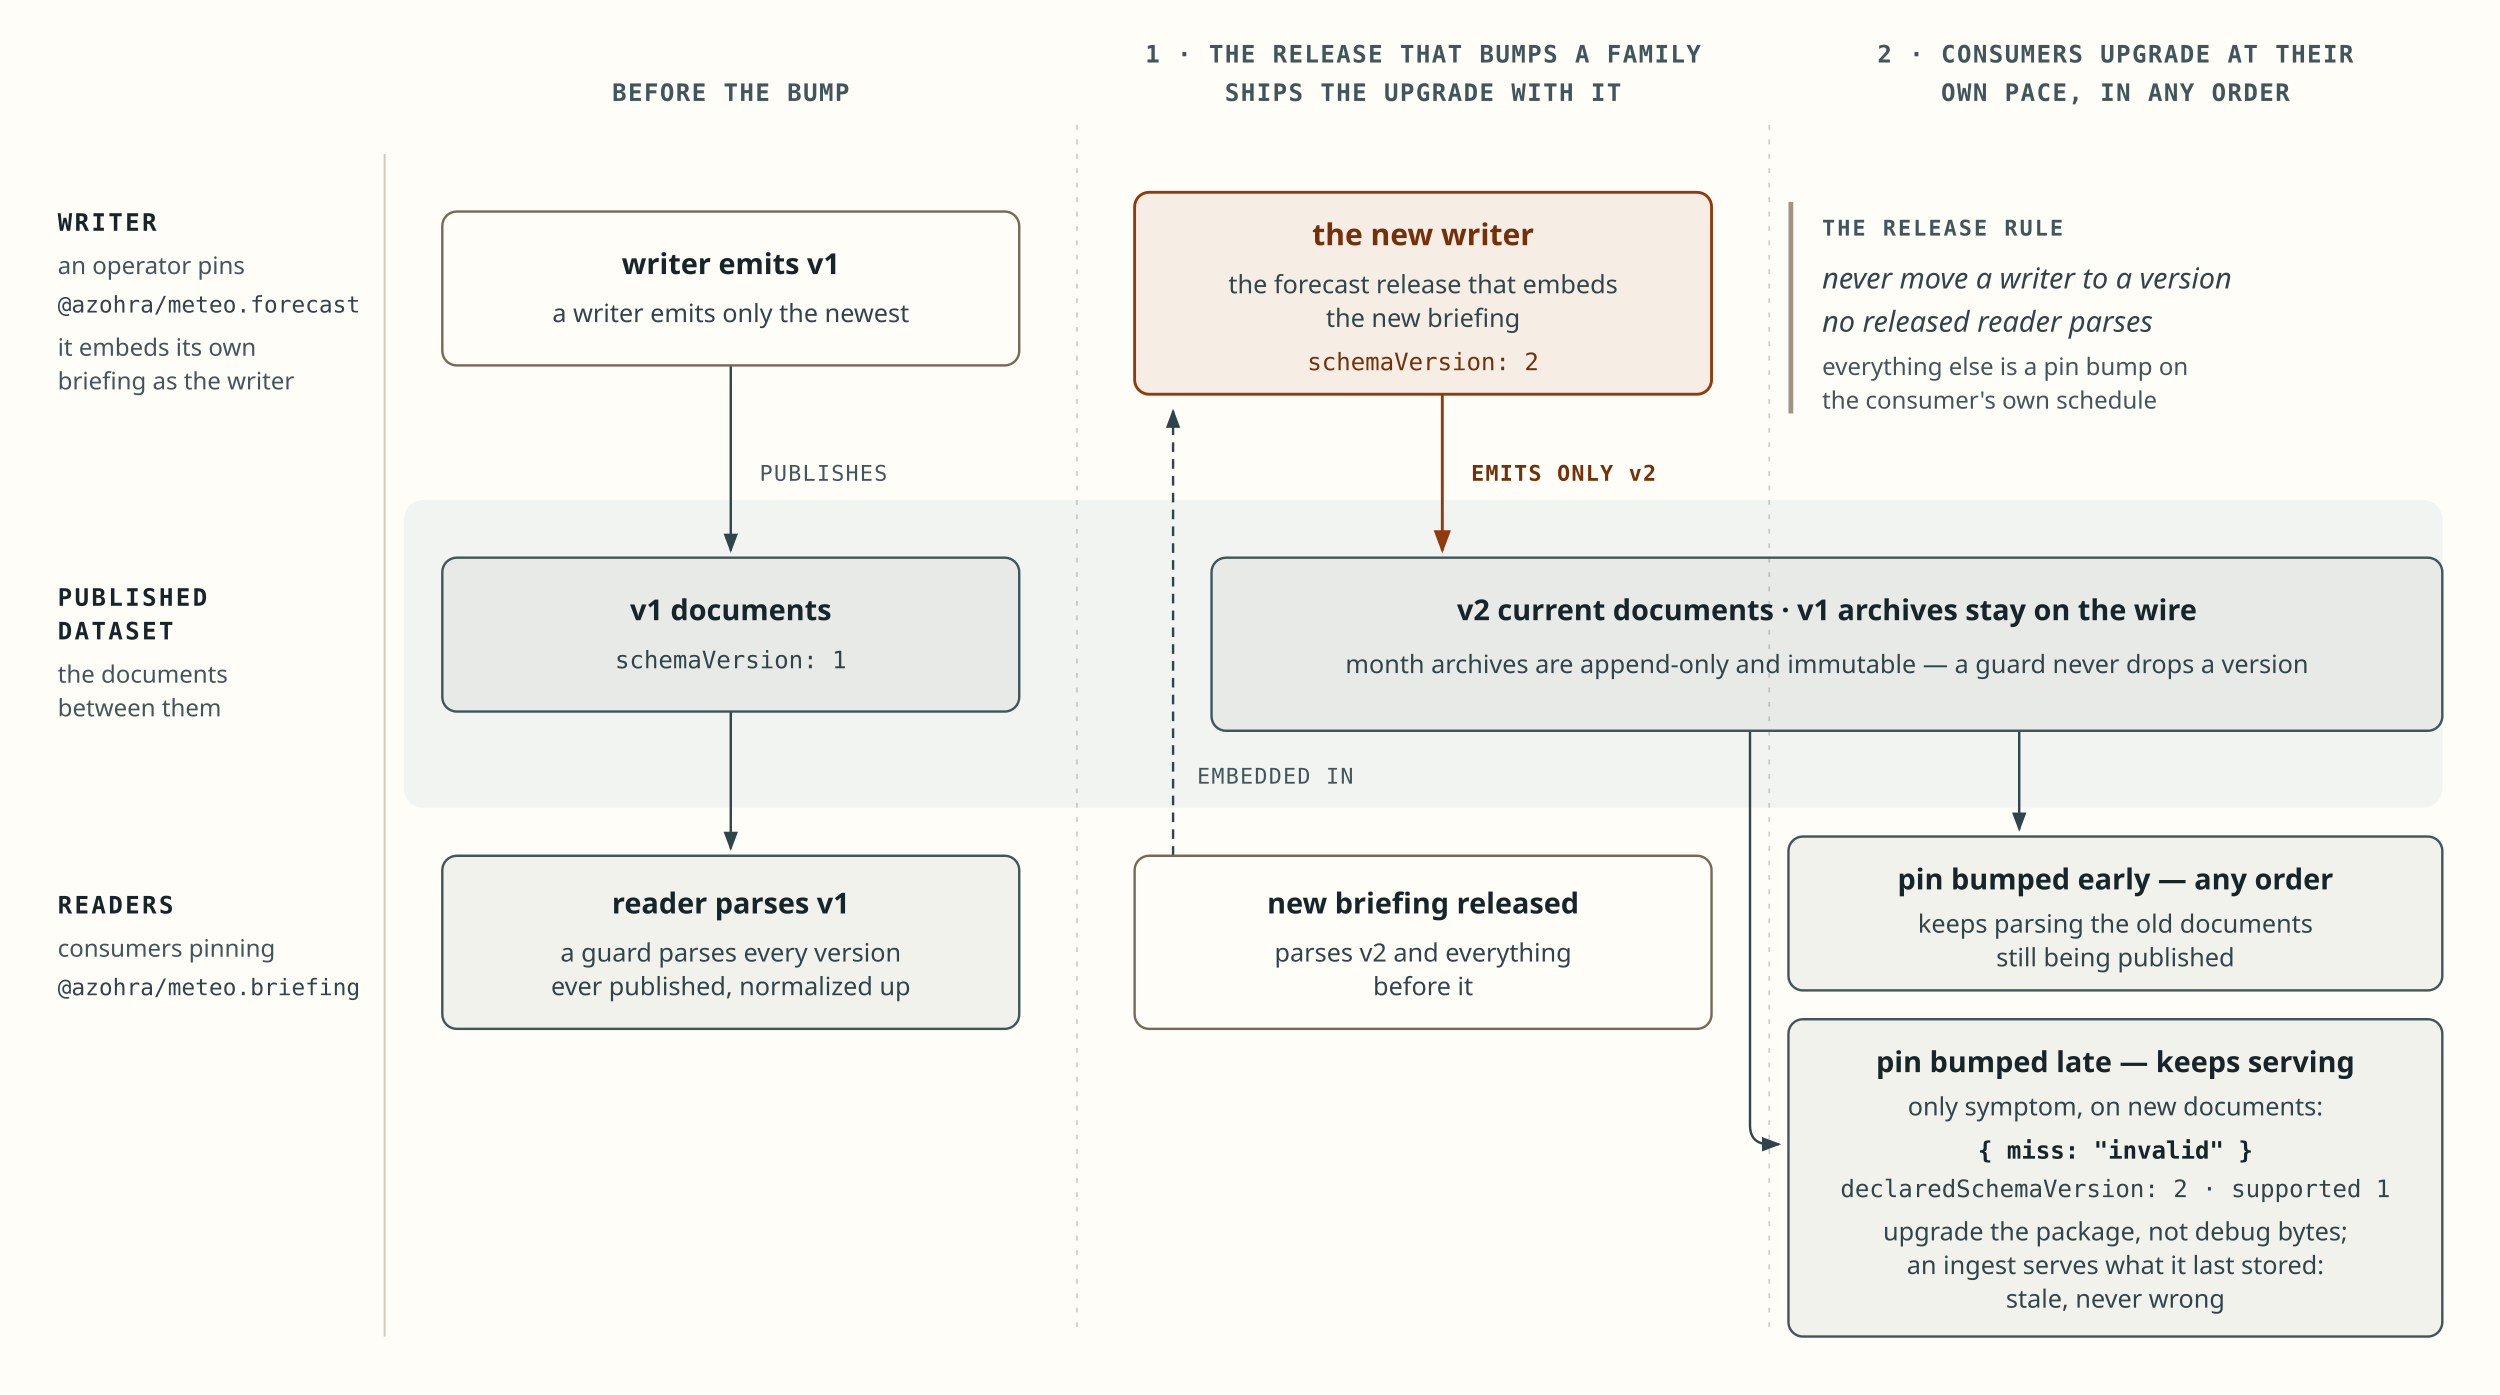
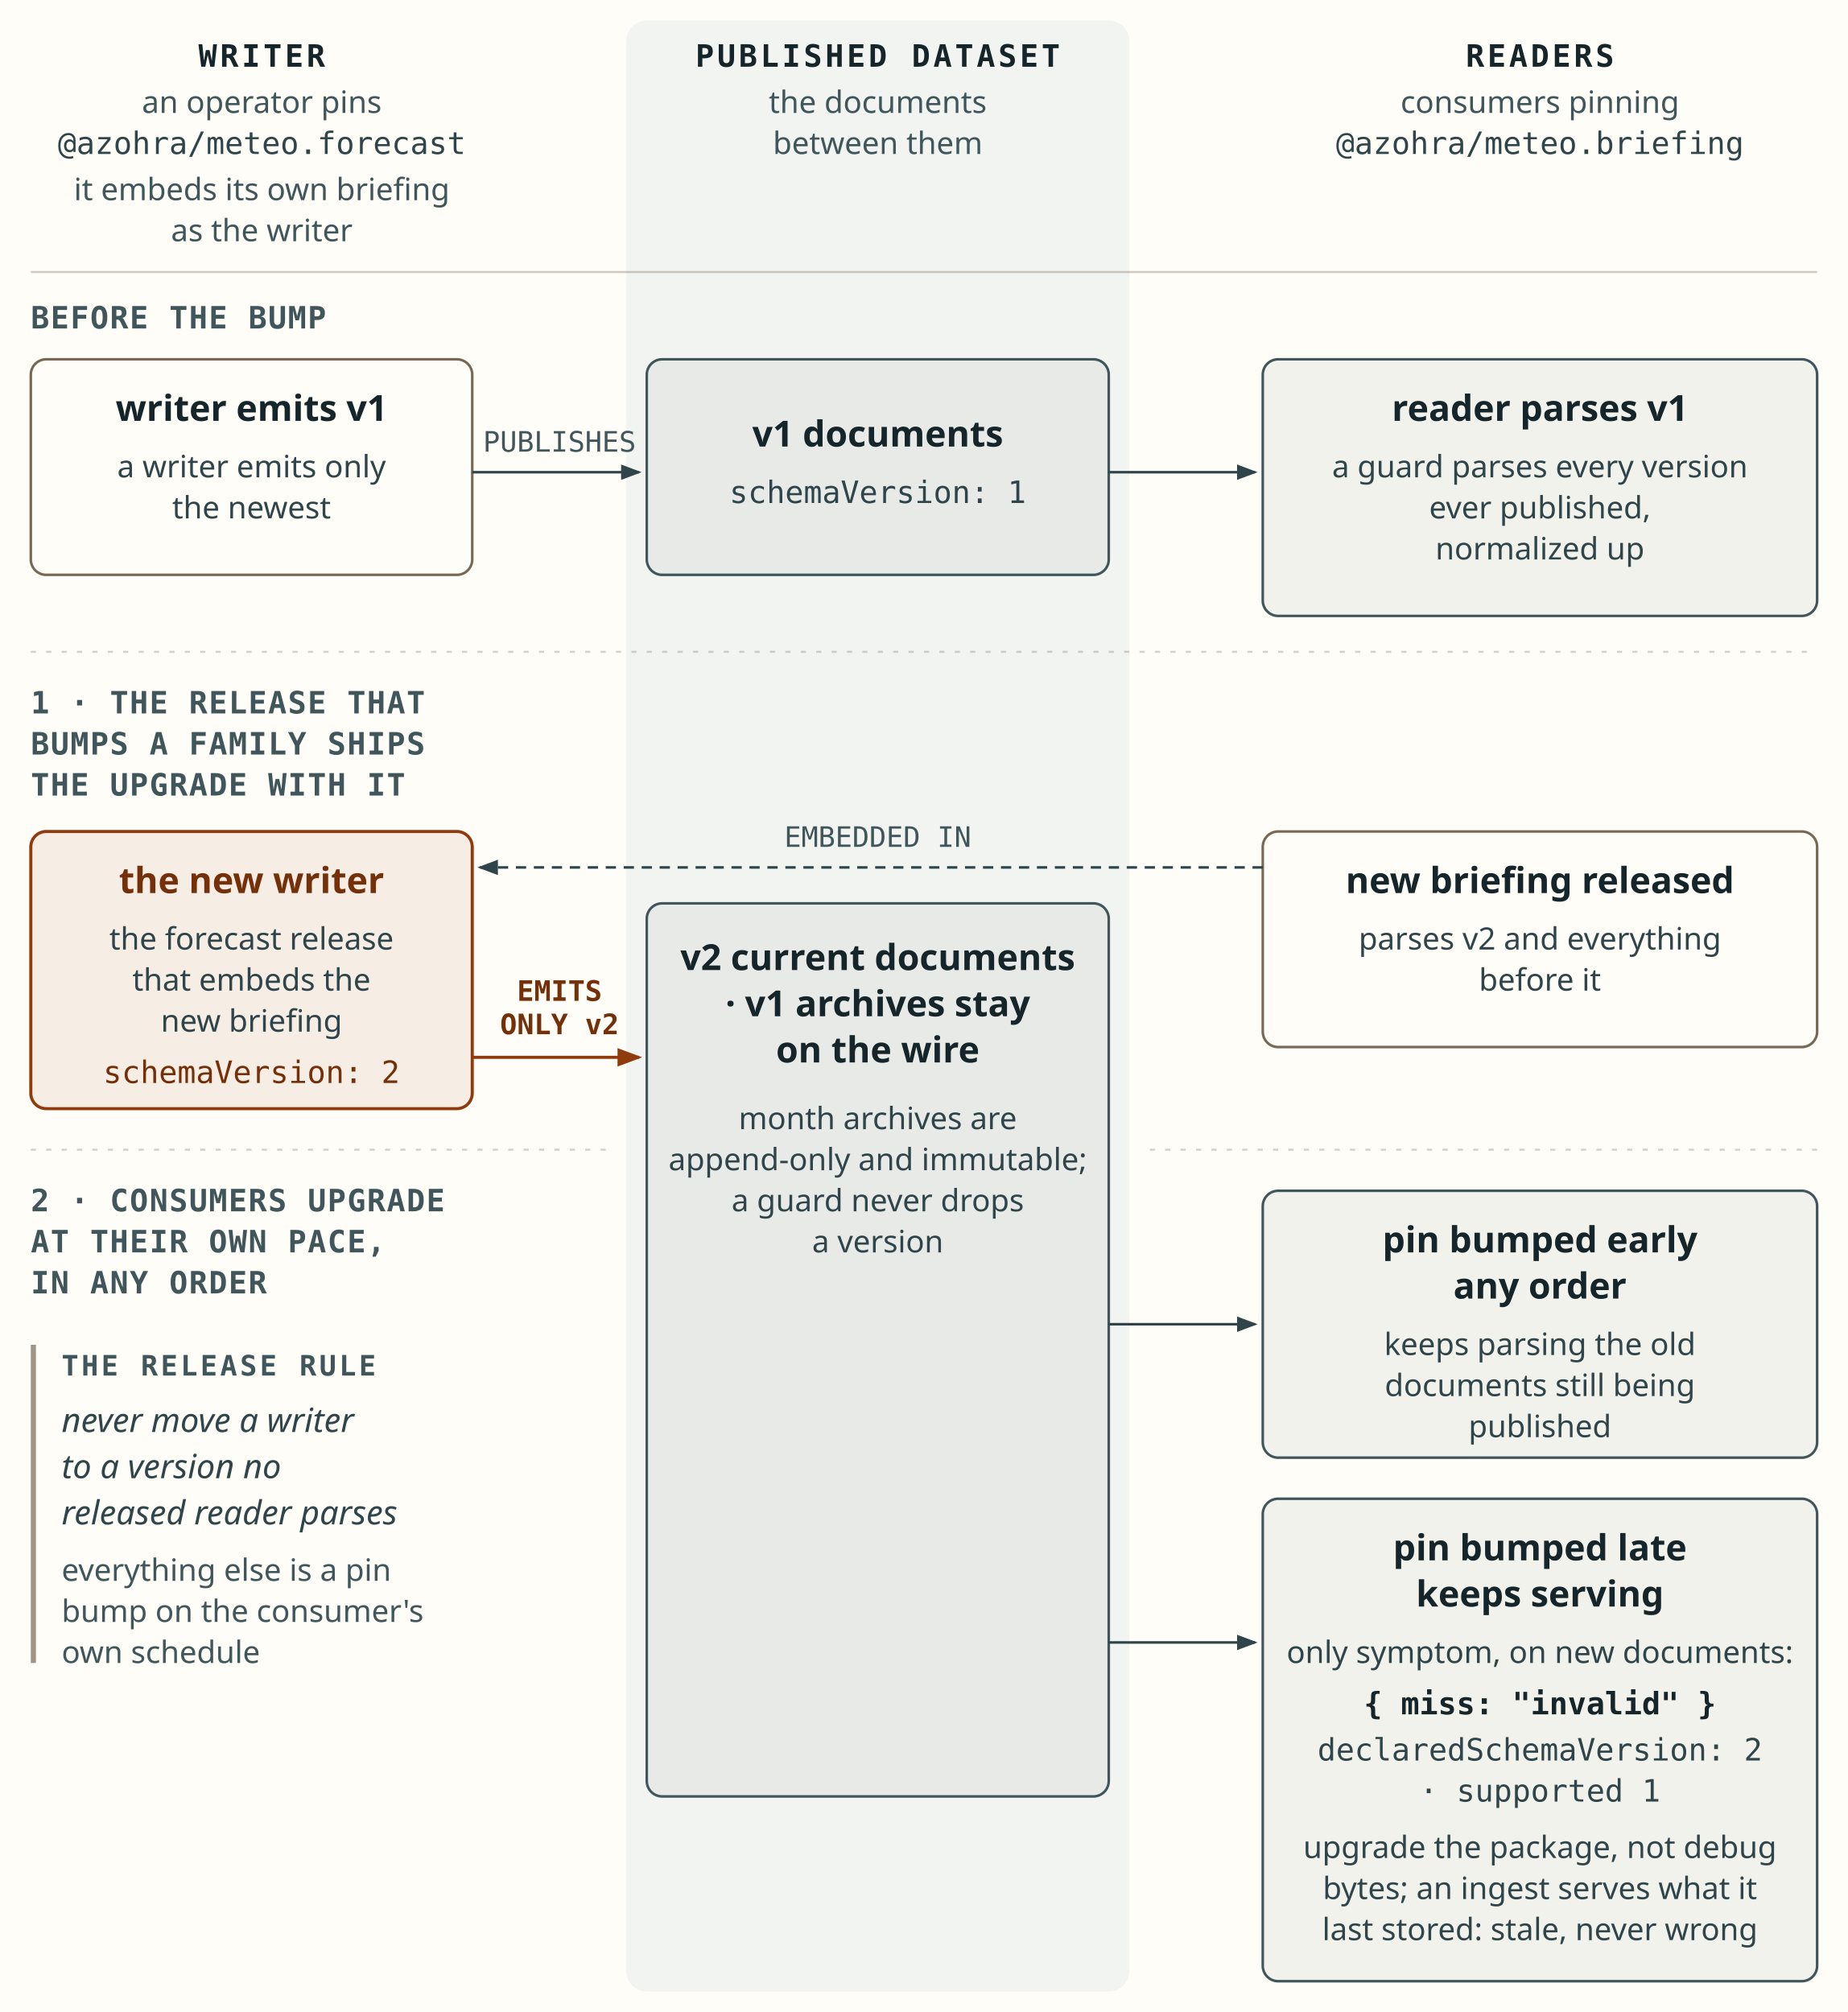
- <svg xmlns="http://www.w3.org/2000/svg" viewBox="0 0 1040 580">
+ <svg xmlns="http://www.w3.org/2000/svg" viewBox="0 0 720 784">
  <defs>
    <marker id="roll-arrow" markerWidth="8" markerHeight="6" refX="7" refY="3" orient="auto">
      <polygon points="0 0, 8 3, 0 6" fill="#2f454a" />
    </marker>
    <marker id="roll-arrow-accent" markerWidth="8" markerHeight="6" refX="7" refY="3" orient="auto">
      <polygon points="0 0, 8 3, 0 6" fill="#913b0c" />
    </marker>
  </defs>
-   <rect x="0" y="0" width="1040" height="580" fill="#fffdf8" />
-   <rect x="168" y="208" width="848" height="128" rx="8" fill="#f2f4f1" />
-   <text x="304" y="42" fill="#40565a" font-size="10" font-weight="600" font-family="'IBM Plex Mono', monospace" text-anchor="middle" letter-spacing="0.06em">BEFORE THE BUMP</text>
-   <text x="592" y="26" fill="#40565a" font-size="10" font-weight="600" font-family="'IBM Plex Mono', monospace" text-anchor="middle" letter-spacing="0.06em">1 · THE RELEASE THAT BUMPS A FAMILY</text>
-   <text x="592" y="42" fill="#40565a" font-size="10" font-weight="600" font-family="'IBM Plex Mono', monospace" text-anchor="middle" letter-spacing="0.06em">SHIPS THE UPGRADE WITH IT</text>
-   <text x="880" y="26" fill="#40565a" font-size="10" font-weight="600" font-family="'IBM Plex Mono', monospace" text-anchor="middle" letter-spacing="0.06em">2 · CONSUMERS UPGRADE AT THEIR</text>
-   <text x="880" y="42" fill="#40565a" font-size="10" font-weight="600" font-family="'IBM Plex Mono', monospace" text-anchor="middle" letter-spacing="0.06em">OWN PACE, IN ANY ORDER</text>
-   <line x1="160" y1="64" x2="160" y2="556" stroke="#776956" stroke-opacity="0.35" stroke-width="0.8" />
-   <line x1="448" y1="52" x2="448" y2="556" stroke="#776956" stroke-opacity="0.3" stroke-width="0.8" stroke-dasharray="2,4" />
-   <line x1="736" y1="52" x2="736" y2="556" stroke="#776956" stroke-opacity="0.3" stroke-width="0.8" stroke-dasharray="2,4" />
-   <text x="24" y="96" fill="#152529" font-size="10" font-weight="700" font-family="'IBM Plex Mono', monospace" letter-spacing="0.1em">WRITER</text>
-   <text x="24" y="114" fill="#40565a" font-size="10" font-family="'IBM Plex Sans', sans-serif">an operator pins</text>
-   <text x="24" y="130" fill="#2f454a" font-size="9.5" font-family="'IBM Plex Mono', monospace">@azohra/meteo.forecast</text>
-   <text x="24" y="148" fill="#40565a" font-size="10" font-family="'IBM Plex Sans', sans-serif">it embeds its own</text>
-   <text x="24" y="162" fill="#40565a" font-size="10" font-family="'IBM Plex Sans', sans-serif">briefing as the writer</text>
-   <text x="24" y="252" fill="#152529" font-size="10" font-weight="700" font-family="'IBM Plex Mono', monospace" letter-spacing="0.1em">PUBLISHED</text>
-   <text x="24" y="266" fill="#152529" font-size="10" font-weight="700" font-family="'IBM Plex Mono', monospace" letter-spacing="0.1em">DATASET</text>
-   <text x="24" y="284" fill="#40565a" font-size="10" font-family="'IBM Plex Sans', sans-serif">the documents</text>
-   <text x="24" y="298" fill="#40565a" font-size="10" font-family="'IBM Plex Sans', sans-serif">between them</text>
-   <text x="24" y="380" fill="#152529" font-size="10" font-weight="700" font-family="'IBM Plex Mono', monospace" letter-spacing="0.1em">READERS</text>
-   <text x="24" y="398" fill="#40565a" font-size="10" font-family="'IBM Plex Sans', sans-serif">consumers pinning</text>
-   <text x="24" y="414" fill="#2f454a" font-size="9.5" font-family="'IBM Plex Mono', monospace">@azohra/meteo.briefing</text>
-   <line x1="304" y1="152" x2="304" y2="229" stroke="#2f454a" stroke-width="1" marker-end="url(#roll-arrow)" />
-   <rect x="312" y="188" width="60" height="16" rx="2" fill="#fffdf8" />
-   <text x="316" y="200" fill="#40565a" font-size="9" font-family="'IBM Plex Mono', monospace" letter-spacing="0.06em">PUBLISHES</text>
-   <line x1="600" y1="164" x2="600" y2="229" stroke="#913b0c" stroke-width="1.2" marker-end="url(#roll-arrow-accent)" />
-   <rect x="608" y="188" width="82" height="16" rx="2" fill="#fffdf8" />
-   <text x="612" y="200" fill="#743008" font-size="9" font-weight="600" font-family="'IBM Plex Mono', monospace" letter-spacing="0.06em">EMITS ONLY v2</text>
-   <line x1="304" y1="296" x2="304" y2="353" stroke="#2f454a" stroke-width="1" marker-end="url(#roll-arrow)" />
-   <line x1="488" y1="356" x2="488" y2="171" stroke="#2f454a" stroke-width="1" stroke-dasharray="4,3" marker-end="url(#roll-arrow)" />
-   <rect x="494" y="314" width="72" height="16" rx="2" fill="#f2f4f1" />
-   <text x="498" y="326" fill="#40565a" font-size="9" font-family="'IBM Plex Mono', monospace" letter-spacing="0.06em">EMBEDDED IN</text>
-   <line x1="840" y1="304" x2="840" y2="345" stroke="#2f454a" stroke-width="1" marker-end="url(#roll-arrow)" />
-   <path d="M728,304 L728,468 Q728,476 736,476 L740,476" fill="none" stroke="#2f454a" stroke-width="1" marker-end="url(#roll-arrow)" />
-   <rect x="184" y="88" width="240" height="64" rx="6" fill="#fffdf8" stroke="#776956" stroke-width="1" />
-   <text x="304" y="114" fill="#152529" font-size="12" font-weight="600" font-family="'IBM Plex Sans', sans-serif" text-anchor="middle">writer emits v1</text>
-   <text x="304" y="134" fill="#2f454a" font-size="10.5" font-family="'IBM Plex Sans', sans-serif" text-anchor="middle">a writer emits only the newest</text>
-   <rect x="472" y="80" width="240" height="84" rx="6" fill="rgba(145,59,12,0.08)" stroke="#913b0c" stroke-width="1.2" />
-   <text x="592" y="102" fill="#743008" font-size="12.5" font-weight="600" font-family="'IBM Plex Sans', sans-serif" text-anchor="middle">the new writer</text>
-   <text x="592" y="122" fill="#2f454a" font-size="10.5" font-family="'IBM Plex Sans', sans-serif" text-anchor="middle">the forecast release that embeds</text>
-   <text x="592" y="136" fill="#2f454a" font-size="10.5" font-family="'IBM Plex Sans', sans-serif" text-anchor="middle">the new briefing</text>
-   <text x="592" y="154" fill="#743008" font-size="10" font-family="'IBM Plex Mono', monospace" text-anchor="middle">schemaVersion: 2</text>
-   <rect x="744" y="84" width="2" height="88" fill="#776956" fill-opacity="0.7" />
-   <text x="758" y="98" fill="#40565a" font-size="9" font-weight="600" font-family="'IBM Plex Mono', monospace" letter-spacing="0.1em">THE RELEASE RULE</text>
-   <text x="758" y="120" fill="#2f454a" font-size="12" font-style="italic" font-family="'IBM Plex Sans', sans-serif">never move a writer to a version</text>
-   <text x="758" y="138" fill="#2f454a" font-size="12" font-style="italic" font-family="'IBM Plex Sans', sans-serif">no released reader parses</text>
-   <text x="758" y="156" fill="#40565a" font-size="10" font-family="'IBM Plex Sans', sans-serif">everything else is a pin bump on</text>
-   <text x="758" y="170" fill="#40565a" font-size="10" font-family="'IBM Plex Sans', sans-serif">the consumer's own schedule</text>
-   <rect x="184" y="232" width="240" height="64" rx="6" fill="rgba(21,37,41,0.05)" stroke="#40565a" stroke-width="1" />
-   <text x="304" y="258" fill="#152529" font-size="12" font-weight="600" font-family="'IBM Plex Sans', sans-serif" text-anchor="middle">v1 documents</text>
-   <text x="304" y="278" fill="#2f454a" font-size="10" font-family="'IBM Plex Mono', monospace" text-anchor="middle">schemaVersion: 1</text>
-   <rect x="504" y="232" width="512" height="72" rx="6" fill="rgba(21,37,41,0.05)" stroke="#40565a" stroke-width="1" />
-   <text x="760" y="258" fill="#152529" font-size="12" font-weight="600" font-family="'IBM Plex Sans', sans-serif" text-anchor="middle">v2 current documents · v1 archives stay on the wire</text>
-   <text x="760" y="280" fill="#2f454a" font-size="10.5" font-family="'IBM Plex Sans', sans-serif" text-anchor="middle">month archives are append-only and immutable — a guard never drops a version</text>
-   <rect x="184" y="356" width="240" height="72" rx="6" fill="rgba(47,69,74,0.06)" stroke="#40565a" stroke-width="1" />
-   <text x="304" y="380" fill="#152529" font-size="12" font-weight="600" font-family="'IBM Plex Sans', sans-serif" text-anchor="middle">reader parses v1</text>
-   <text x="304" y="400" fill="#2f454a" font-size="10.5" font-family="'IBM Plex Sans', sans-serif" text-anchor="middle">a guard parses every version</text>
-   <text x="304" y="414" fill="#2f454a" font-size="10.5" font-family="'IBM Plex Sans', sans-serif" text-anchor="middle">ever published, normalized up</text>
-   <rect x="472" y="356" width="240" height="72" rx="6" fill="#fffdf8" stroke="#776956" stroke-width="1" />
-   <text x="592" y="380" fill="#152529" font-size="12" font-weight="600" font-family="'IBM Plex Sans', sans-serif" text-anchor="middle">new briefing released</text>
-   <text x="592" y="400" fill="#2f454a" font-size="10.5" font-family="'IBM Plex Sans', sans-serif" text-anchor="middle">parses v2 and everything</text>
-   <text x="592" y="414" fill="#2f454a" font-size="10.5" font-family="'IBM Plex Sans', sans-serif" text-anchor="middle">before it</text>
-   <rect x="744" y="348" width="272" height="64" rx="6" fill="rgba(47,69,74,0.06)" stroke="#40565a" stroke-width="1" />
-   <text x="880" y="370" fill="#152529" font-size="12" font-weight="600" font-family="'IBM Plex Sans', sans-serif" text-anchor="middle">pin bumped early — any order</text>
-   <text x="880" y="388" fill="#2f454a" font-size="10.5" font-family="'IBM Plex Sans', sans-serif" text-anchor="middle">keeps parsing the old documents</text>
-   <text x="880" y="402" fill="#2f454a" font-size="10.5" font-family="'IBM Plex Sans', sans-serif" text-anchor="middle">still being published</text>
-   <rect x="744" y="424" width="272" height="132" rx="6" fill="rgba(47,69,74,0.06)" stroke="#40565a" stroke-width="1" />
-   <text x="880" y="446" fill="#152529" font-size="12" font-weight="600" font-family="'IBM Plex Sans', sans-serif" text-anchor="middle">pin bumped late — keeps serving</text>
-   <text x="880" y="464" fill="#2f454a" font-size="10.5" font-family="'IBM Plex Sans', sans-serif" text-anchor="middle">only symptom, on new documents:</text>
-   <text x="880" y="482" fill="#152529" font-size="10" font-weight="600" font-family="'IBM Plex Mono', monospace" text-anchor="middle">{ miss: "invalid" }</text>
-   <text x="880" y="498" fill="#2f454a" font-size="10" font-family="'IBM Plex Mono', monospace" text-anchor="middle">declaredSchemaVersion: 2 · supported 1</text>
-   <text x="880" y="516" fill="#2f454a" font-size="10.5" font-family="'IBM Plex Sans', sans-serif" text-anchor="middle">upgrade the package, not debug bytes;</text>
-   <text x="880" y="530" fill="#2f454a" font-size="10.5" font-family="'IBM Plex Sans', sans-serif" text-anchor="middle">an ingest serves what it last stored:</text>
-   <text x="880" y="544" fill="#2f454a" font-size="10.5" font-family="'IBM Plex Sans', sans-serif" text-anchor="middle">stale, never wrong</text>
+   <rect x="0" y="0" width="720" height="784" fill="#fffdf8" />
+   <rect x="244" y="8" width="196" height="768" rx="8" fill="#f2f4f1" />
+   <text x="102" y="26" fill="#152529" font-size="12" font-weight="700" font-family="'IBM Plex Mono', monospace" text-anchor="middle" letter-spacing="0.1em">WRITER</text>
+   <text x="102" y="44" fill="#40565a" font-size="12" font-family="'IBM Plex Sans', sans-serif" text-anchor="middle">an operator pins</text>
+   <text x="102" y="60" fill="#2f454a" font-size="12" font-family="'IBM Plex Mono', monospace" text-anchor="middle">@azohra/meteo.forecast</text>
+   <text x="102" y="78" fill="#40565a" font-size="12" font-family="'IBM Plex Sans', sans-serif" text-anchor="middle">it embeds its own briefing</text>
+   <text x="102" y="94" fill="#40565a" font-size="12" font-family="'IBM Plex Sans', sans-serif" text-anchor="middle">as the writer</text>
+   <text x="342" y="26" fill="#152529" font-size="12" font-weight="700" font-family="'IBM Plex Mono', monospace" text-anchor="middle" letter-spacing="0.1em">PUBLISHED DATASET</text>
+   <text x="342" y="44" fill="#40565a" font-size="12" font-family="'IBM Plex Sans', sans-serif" text-anchor="middle">the documents</text>
+   <text x="342" y="60" fill="#40565a" font-size="12" font-family="'IBM Plex Sans', sans-serif" text-anchor="middle">between them</text>
+   <text x="600" y="26" fill="#152529" font-size="12" font-weight="700" font-family="'IBM Plex Mono', monospace" text-anchor="middle" letter-spacing="0.1em">READERS</text>
+   <text x="600" y="44" fill="#40565a" font-size="12" font-family="'IBM Plex Sans', sans-serif" text-anchor="middle">consumers pinning</text>
+   <text x="600" y="60" fill="#2f454a" font-size="12" font-family="'IBM Plex Mono', monospace" text-anchor="middle">@azohra/meteo.briefing</text>
+   <line x1="12" y1="106" x2="708" y2="106" stroke="#776956" stroke-opacity="0.35" stroke-width="0.8" />
+   <line x1="12" y1="254" x2="708" y2="254" stroke="#776956" stroke-opacity="0.3" stroke-width="0.8" stroke-dasharray="2,4" />
+   <line x1="12" y1="448" x2="236" y2="448" stroke="#776956" stroke-opacity="0.3" stroke-width="0.8" stroke-dasharray="2,4" />
+   <line x1="448" y1="448" x2="708" y2="448" stroke="#776956" stroke-opacity="0.3" stroke-width="0.8" stroke-dasharray="2,4" />
+   <text x="12" y="128" fill="#40565a" font-size="12" font-weight="600" font-family="'IBM Plex Mono', monospace" letter-spacing="0.04em">BEFORE THE BUMP</text>
+   <rect x="12" y="140" width="172" height="84" rx="6" fill="#fffdf8" stroke="#776956" stroke-width="1" />
+   <text x="98" y="164" fill="#152529" font-size="14" font-weight="600" font-family="'IBM Plex Sans', sans-serif" text-anchor="middle">writer emits v1</text>
+   <text x="98" y="186" fill="#2f454a" font-size="12" font-family="'IBM Plex Sans', sans-serif" text-anchor="middle">a writer emits only</text>
+   <text x="98" y="202" fill="#2f454a" font-size="12" font-family="'IBM Plex Sans', sans-serif" text-anchor="middle">the newest</text>
+   <rect x="252" y="140" width="180" height="84" rx="6" fill="rgba(21,37,41,0.05)" stroke="#40565a" stroke-width="1" />
+   <text x="342" y="174" fill="#152529" font-size="14" font-weight="600" font-family="'IBM Plex Sans', sans-serif" text-anchor="middle">v1 documents</text>
+   <text x="342" y="196" fill="#2f454a" font-size="12" font-family="'IBM Plex Mono', monospace" text-anchor="middle">schemaVersion: 1</text>
+   <rect x="492" y="140" width="216" height="100" rx="6" fill="rgba(47,69,74,0.06)" stroke="#40565a" stroke-width="1" />
+   <text x="600" y="164" fill="#152529" font-size="14" font-weight="600" font-family="'IBM Plex Sans', sans-serif" text-anchor="middle">reader parses v1</text>
+   <text x="600" y="186" fill="#2f454a" font-size="12" font-family="'IBM Plex Sans', sans-serif" text-anchor="middle">a guard parses every version</text>
+   <text x="600" y="202" fill="#2f454a" font-size="12" font-family="'IBM Plex Sans', sans-serif" text-anchor="middle">ever published,</text>
+   <text x="600" y="218" fill="#2f454a" font-size="12" font-family="'IBM Plex Sans', sans-serif" text-anchor="middle">normalized up</text>
+   <text x="218" y="176" fill="#40565a" font-size="11" font-family="'IBM Plex Mono', monospace" text-anchor="middle">PUBLISHES</text>
+   <line x1="184" y1="184" x2="249" y2="184" stroke="#2f454a" stroke-width="1" marker-end="url(#roll-arrow)" />
+   <line x1="432" y1="184" x2="489" y2="184" stroke="#2f454a" stroke-width="1" marker-end="url(#roll-arrow)" />
+   <text x="12" y="278" fill="#40565a" font-size="12" font-weight="600" font-family="'IBM Plex Mono', monospace" letter-spacing="0.04em">1 · THE RELEASE THAT</text>
+   <text x="12" y="294" fill="#40565a" font-size="12" font-weight="600" font-family="'IBM Plex Mono', monospace" letter-spacing="0.04em">BUMPS A FAMILY SHIPS</text>
+   <text x="12" y="310" fill="#40565a" font-size="12" font-weight="600" font-family="'IBM Plex Mono', monospace" letter-spacing="0.04em">THE UPGRADE WITH IT</text>
+   <rect x="12" y="324" width="172" height="108" rx="6" fill="rgba(145,59,12,0.08)" stroke="#913b0c" stroke-width="1.2" />
+   <text x="98" y="348" fill="#743008" font-size="14" font-weight="600" font-family="'IBM Plex Sans', sans-serif" text-anchor="middle">the new writer</text>
+   <text x="98" y="370" fill="#2f454a" font-size="12" font-family="'IBM Plex Sans', sans-serif" text-anchor="middle">the forecast release</text>
+   <text x="98" y="386" fill="#2f454a" font-size="12" font-family="'IBM Plex Sans', sans-serif" text-anchor="middle">that embeds the</text>
+   <text x="98" y="402" fill="#2f454a" font-size="12" font-family="'IBM Plex Sans', sans-serif" text-anchor="middle">new briefing</text>
+   <text x="98" y="422" fill="#743008" font-size="12" font-family="'IBM Plex Mono', monospace" text-anchor="middle">schemaVersion: 2</text>
+   <rect x="492" y="324" width="216" height="84" rx="6" fill="#fffdf8" stroke="#776956" stroke-width="1" />
+   <text x="600" y="348" fill="#152529" font-size="14" font-weight="600" font-family="'IBM Plex Sans', sans-serif" text-anchor="middle">new briefing released</text>
+   <text x="600" y="370" fill="#2f454a" font-size="12" font-family="'IBM Plex Sans', sans-serif" text-anchor="middle">parses v2 and everything</text>
+   <text x="600" y="386" fill="#2f454a" font-size="12" font-family="'IBM Plex Sans', sans-serif" text-anchor="middle">before it</text>
+   <rect x="252" y="352" width="180" height="348" rx="6" fill="rgba(21,37,41,0.05)" stroke="#40565a" stroke-width="1" />
+   <text x="342" y="378" fill="#152529" font-size="14" font-weight="600" font-family="'IBM Plex Sans', sans-serif" text-anchor="middle">v2 current documents</text>
+   <text x="342" y="396" fill="#152529" font-size="14" font-weight="600" font-family="'IBM Plex Sans', sans-serif" text-anchor="middle">· v1 archives stay</text>
+   <text x="342" y="414" fill="#152529" font-size="14" font-weight="600" font-family="'IBM Plex Sans', sans-serif" text-anchor="middle">on the wire</text>
+   <text x="342" y="440" fill="#2f454a" font-size="12" font-family="'IBM Plex Sans', sans-serif" text-anchor="middle">month archives are</text>
+   <text x="342" y="456" fill="#2f454a" font-size="12" font-family="'IBM Plex Sans', sans-serif" text-anchor="middle">append-only and immutable;</text>
+   <text x="342" y="472" fill="#2f454a" font-size="12" font-family="'IBM Plex Sans', sans-serif" text-anchor="middle">a guard never drops</text>
+   <text x="342" y="488" fill="#2f454a" font-size="12" font-family="'IBM Plex Sans', sans-serif" text-anchor="middle">a version</text>
+   <text x="342" y="330" fill="#40565a" font-size="11" font-family="'IBM Plex Mono', monospace" text-anchor="middle">EMBEDDED IN</text>
+   <line x1="492" y1="338" x2="187" y2="338" stroke="#2f454a" stroke-width="1" stroke-dasharray="4,3" marker-end="url(#roll-arrow)" />
+   <text x="218" y="390" fill="#743008" font-size="11" font-weight="600" font-family="'IBM Plex Mono', monospace" text-anchor="middle">EMITS</text>
+   <text x="218" y="403" fill="#743008" font-size="11" font-weight="600" font-family="'IBM Plex Mono', monospace" text-anchor="middle">ONLY v2</text>
+   <line x1="184" y1="412" x2="249" y2="412" stroke="#913b0c" stroke-width="1.2" marker-end="url(#roll-arrow-accent)" />
+   <text x="12" y="472" fill="#40565a" font-size="12" font-weight="600" font-family="'IBM Plex Mono', monospace" letter-spacing="0.04em">2 · CONSUMERS UPGRADE</text>
+   <text x="12" y="488" fill="#40565a" font-size="12" font-weight="600" font-family="'IBM Plex Mono', monospace" letter-spacing="0.04em">AT THEIR OWN PACE,</text>
+   <text x="12" y="504" fill="#40565a" font-size="12" font-weight="600" font-family="'IBM Plex Mono', monospace" letter-spacing="0.04em">IN ANY ORDER</text>
+   <rect x="12" y="524" width="2" height="124" fill="#776956" fill-opacity="0.7" />
+   <text x="24" y="536" fill="#40565a" font-size="11" font-weight="600" font-family="'IBM Plex Mono', monospace" letter-spacing="0.1em">THE RELEASE RULE</text>
+   <text x="24" y="558" fill="#2f454a" font-size="13" font-style="italic" font-family="'IBM Plex Sans', sans-serif">never move a writer</text>
+   <text x="24" y="576" fill="#2f454a" font-size="13" font-style="italic" font-family="'IBM Plex Sans', sans-serif">to a version no</text>
+   <text x="24" y="594" fill="#2f454a" font-size="13" font-style="italic" font-family="'IBM Plex Sans', sans-serif">released reader parses</text>
+   <text x="24" y="616" fill="#40565a" font-size="12" font-family="'IBM Plex Sans', sans-serif">everything else is a pin</text>
+   <text x="24" y="632" fill="#40565a" font-size="12" font-family="'IBM Plex Sans', sans-serif">bump on the consumer's</text>
+   <text x="24" y="648" fill="#40565a" font-size="12" font-family="'IBM Plex Sans', sans-serif">own schedule</text>
+   <rect x="492" y="464" width="216" height="104" rx="6" fill="rgba(47,69,74,0.06)" stroke="#40565a" stroke-width="1" />
+   <text x="600" y="488" fill="#152529" font-size="14" font-weight="600" font-family="'IBM Plex Sans', sans-serif" text-anchor="middle">pin bumped early</text>
+   <text x="600" y="506" fill="#152529" font-size="14" font-weight="600" font-family="'IBM Plex Sans', sans-serif" text-anchor="middle">any order</text>
+   <text x="600" y="528" fill="#2f454a" font-size="12" font-family="'IBM Plex Sans', sans-serif" text-anchor="middle">keeps parsing the old</text>
+   <text x="600" y="544" fill="#2f454a" font-size="12" font-family="'IBM Plex Sans', sans-serif" text-anchor="middle">documents still being</text>
+   <text x="600" y="560" fill="#2f454a" font-size="12" font-family="'IBM Plex Sans', sans-serif" text-anchor="middle">published</text>
+   <rect x="492" y="584" width="216" height="188" rx="6" fill="rgba(47,69,74,0.06)" stroke="#40565a" stroke-width="1" />
+   <text x="600" y="608" fill="#152529" font-size="14" font-weight="600" font-family="'IBM Plex Sans', sans-serif" text-anchor="middle">pin bumped late</text>
+   <text x="600" y="626" fill="#152529" font-size="14" font-weight="600" font-family="'IBM Plex Sans', sans-serif" text-anchor="middle">keeps serving</text>
+   <text x="600" y="648" fill="#2f454a" font-size="12" font-family="'IBM Plex Sans', sans-serif" text-anchor="middle">only symptom, on new documents:</text>
+   <text x="600" y="668" fill="#152529" font-size="12" font-weight="600" font-family="'IBM Plex Mono', monospace" text-anchor="middle">{ miss: "invalid" }</text>
+   <text x="600" y="686" fill="#2f454a" font-size="12" font-family="'IBM Plex Mono', monospace" text-anchor="middle">declaredSchemaVersion: 2</text>
+   <text x="600" y="702" fill="#2f454a" font-size="12" font-family="'IBM Plex Mono', monospace" text-anchor="middle">· supported 1</text>
+   <text x="600" y="724" fill="#2f454a" font-size="12" font-family="'IBM Plex Sans', sans-serif" text-anchor="middle">upgrade the package, not debug</text>
+   <text x="600" y="740" fill="#2f454a" font-size="12" font-family="'IBM Plex Sans', sans-serif" text-anchor="middle">bytes; an ingest serves what it</text>
+   <text x="600" y="756" fill="#2f454a" font-size="12" font-family="'IBM Plex Sans', sans-serif" text-anchor="middle">last stored: stale, never wrong</text>
+   <line x1="432" y1="516" x2="489" y2="516" stroke="#2f454a" stroke-width="1" marker-end="url(#roll-arrow)" />
+   <line x1="432" y1="640" x2="489" y2="640" stroke="#2f454a" stroke-width="1" marker-end="url(#roll-arrow)" />
</svg>
